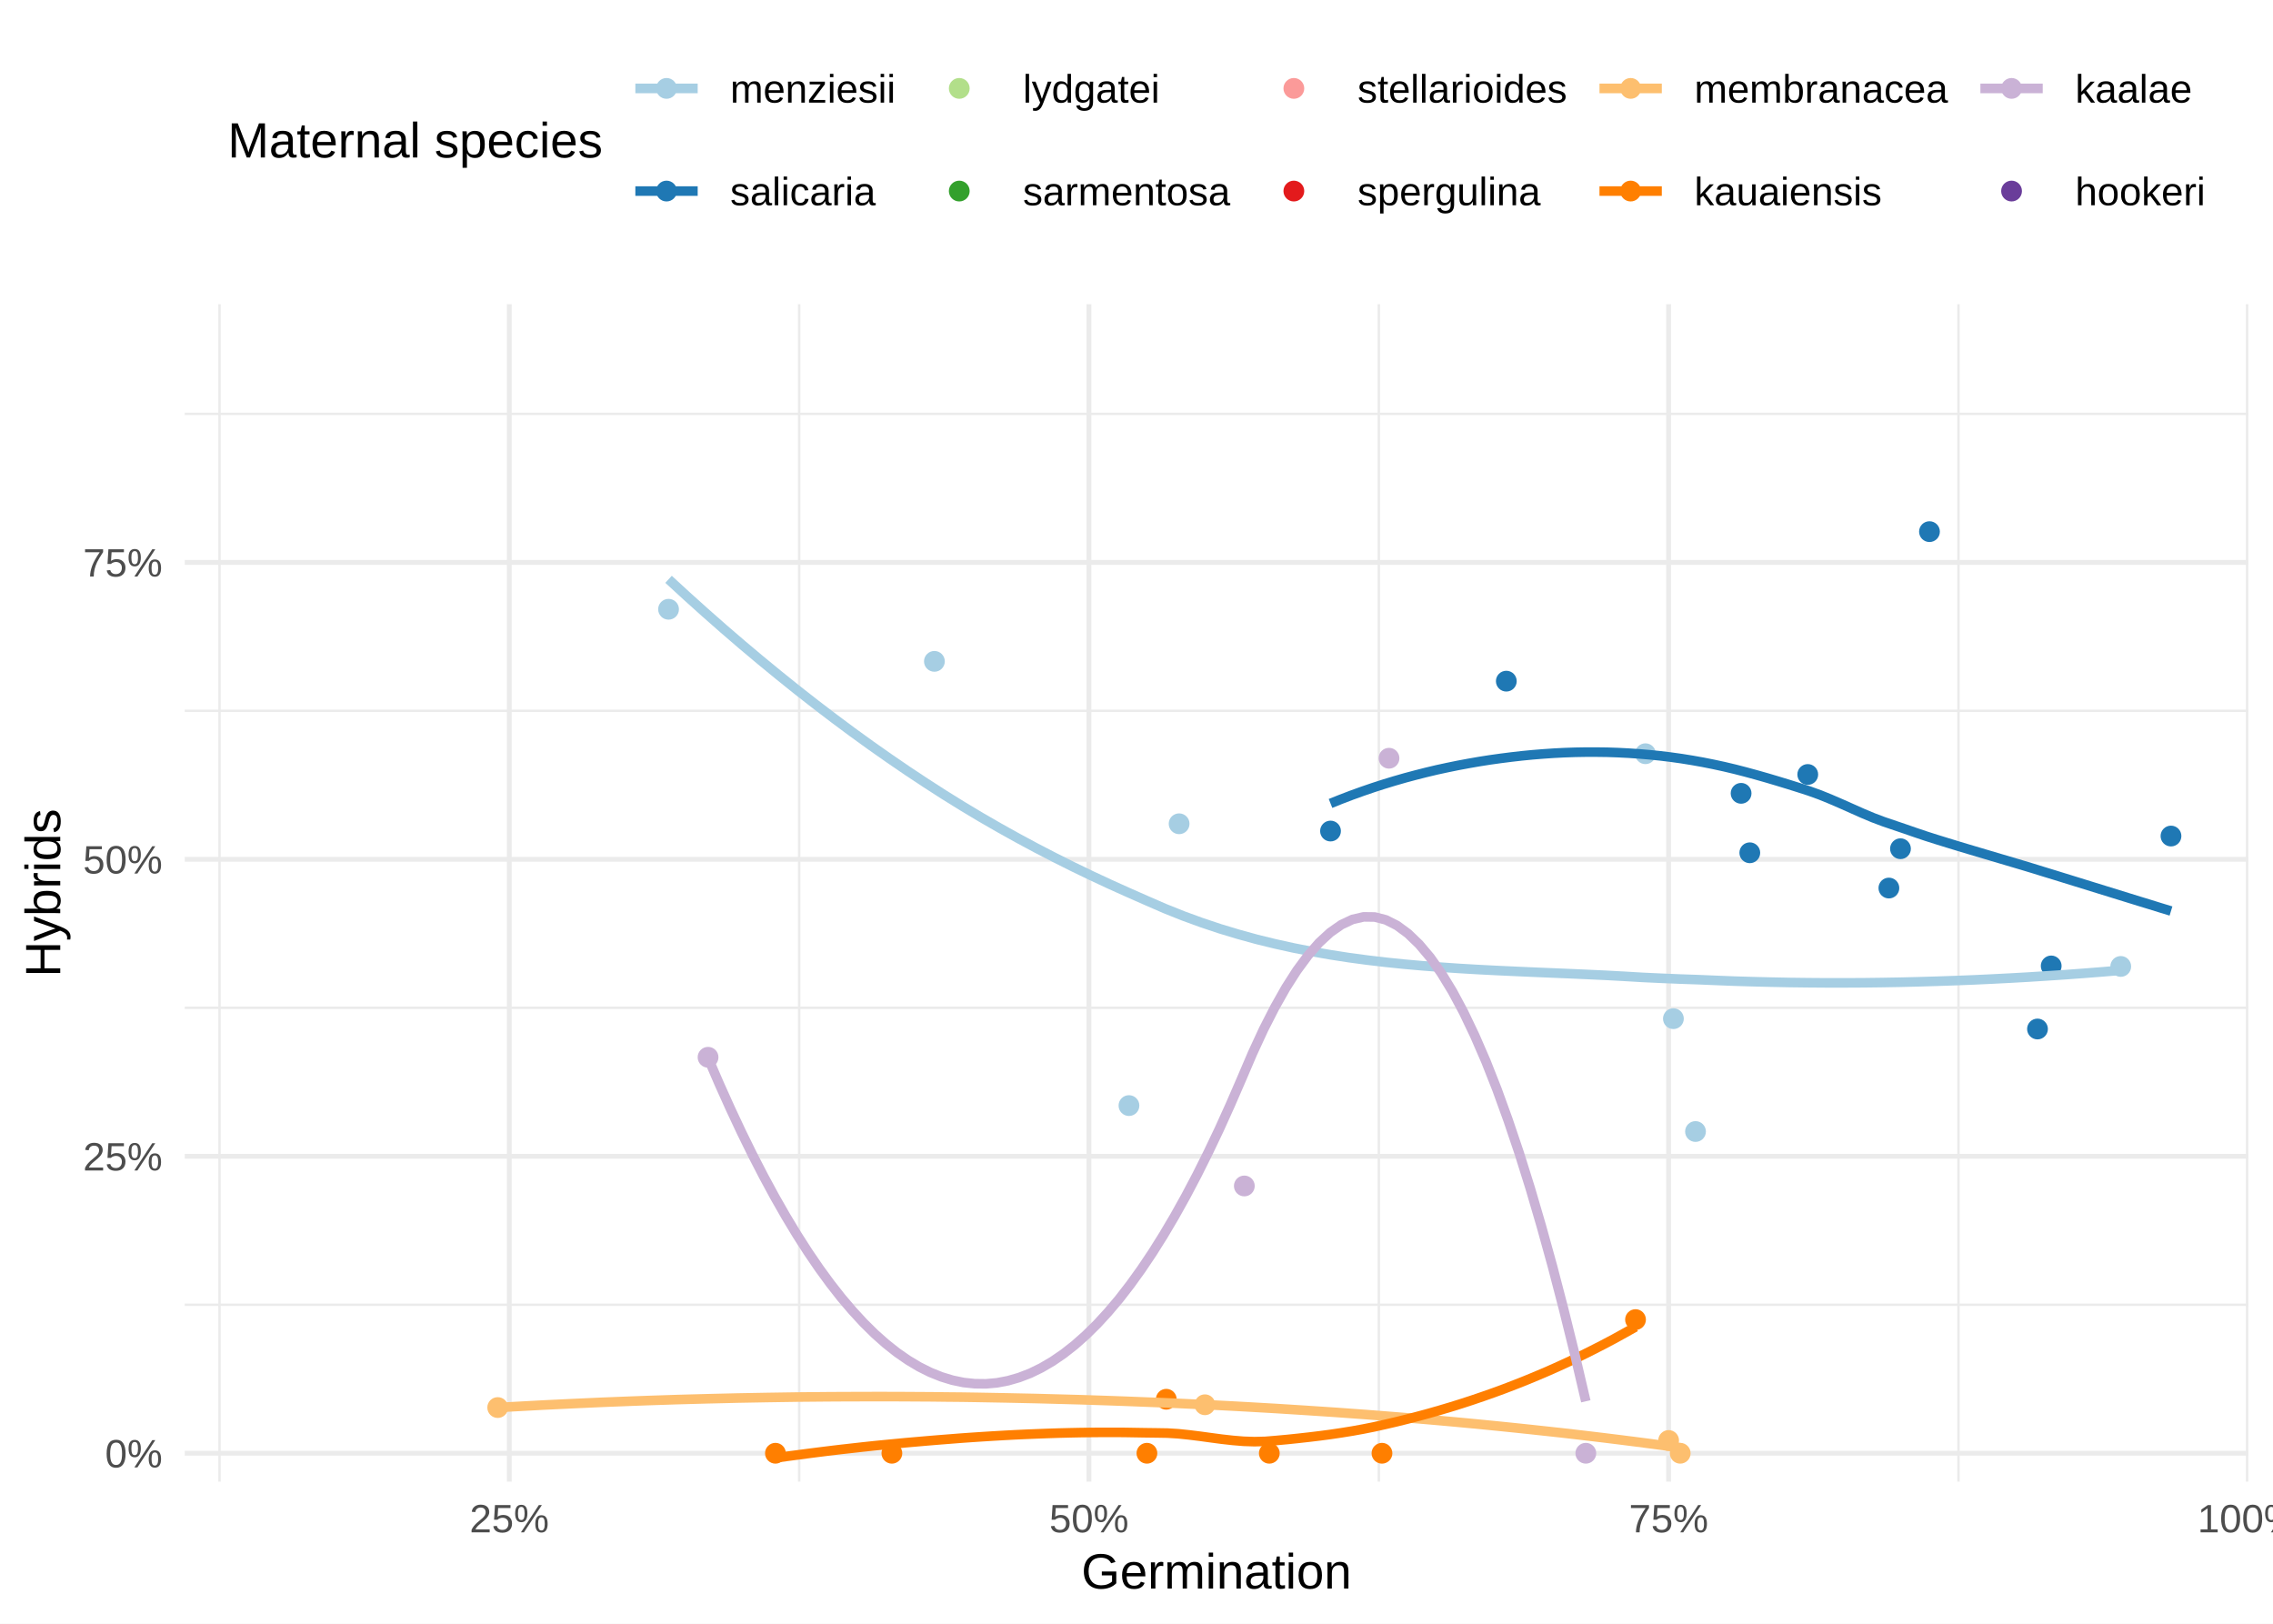
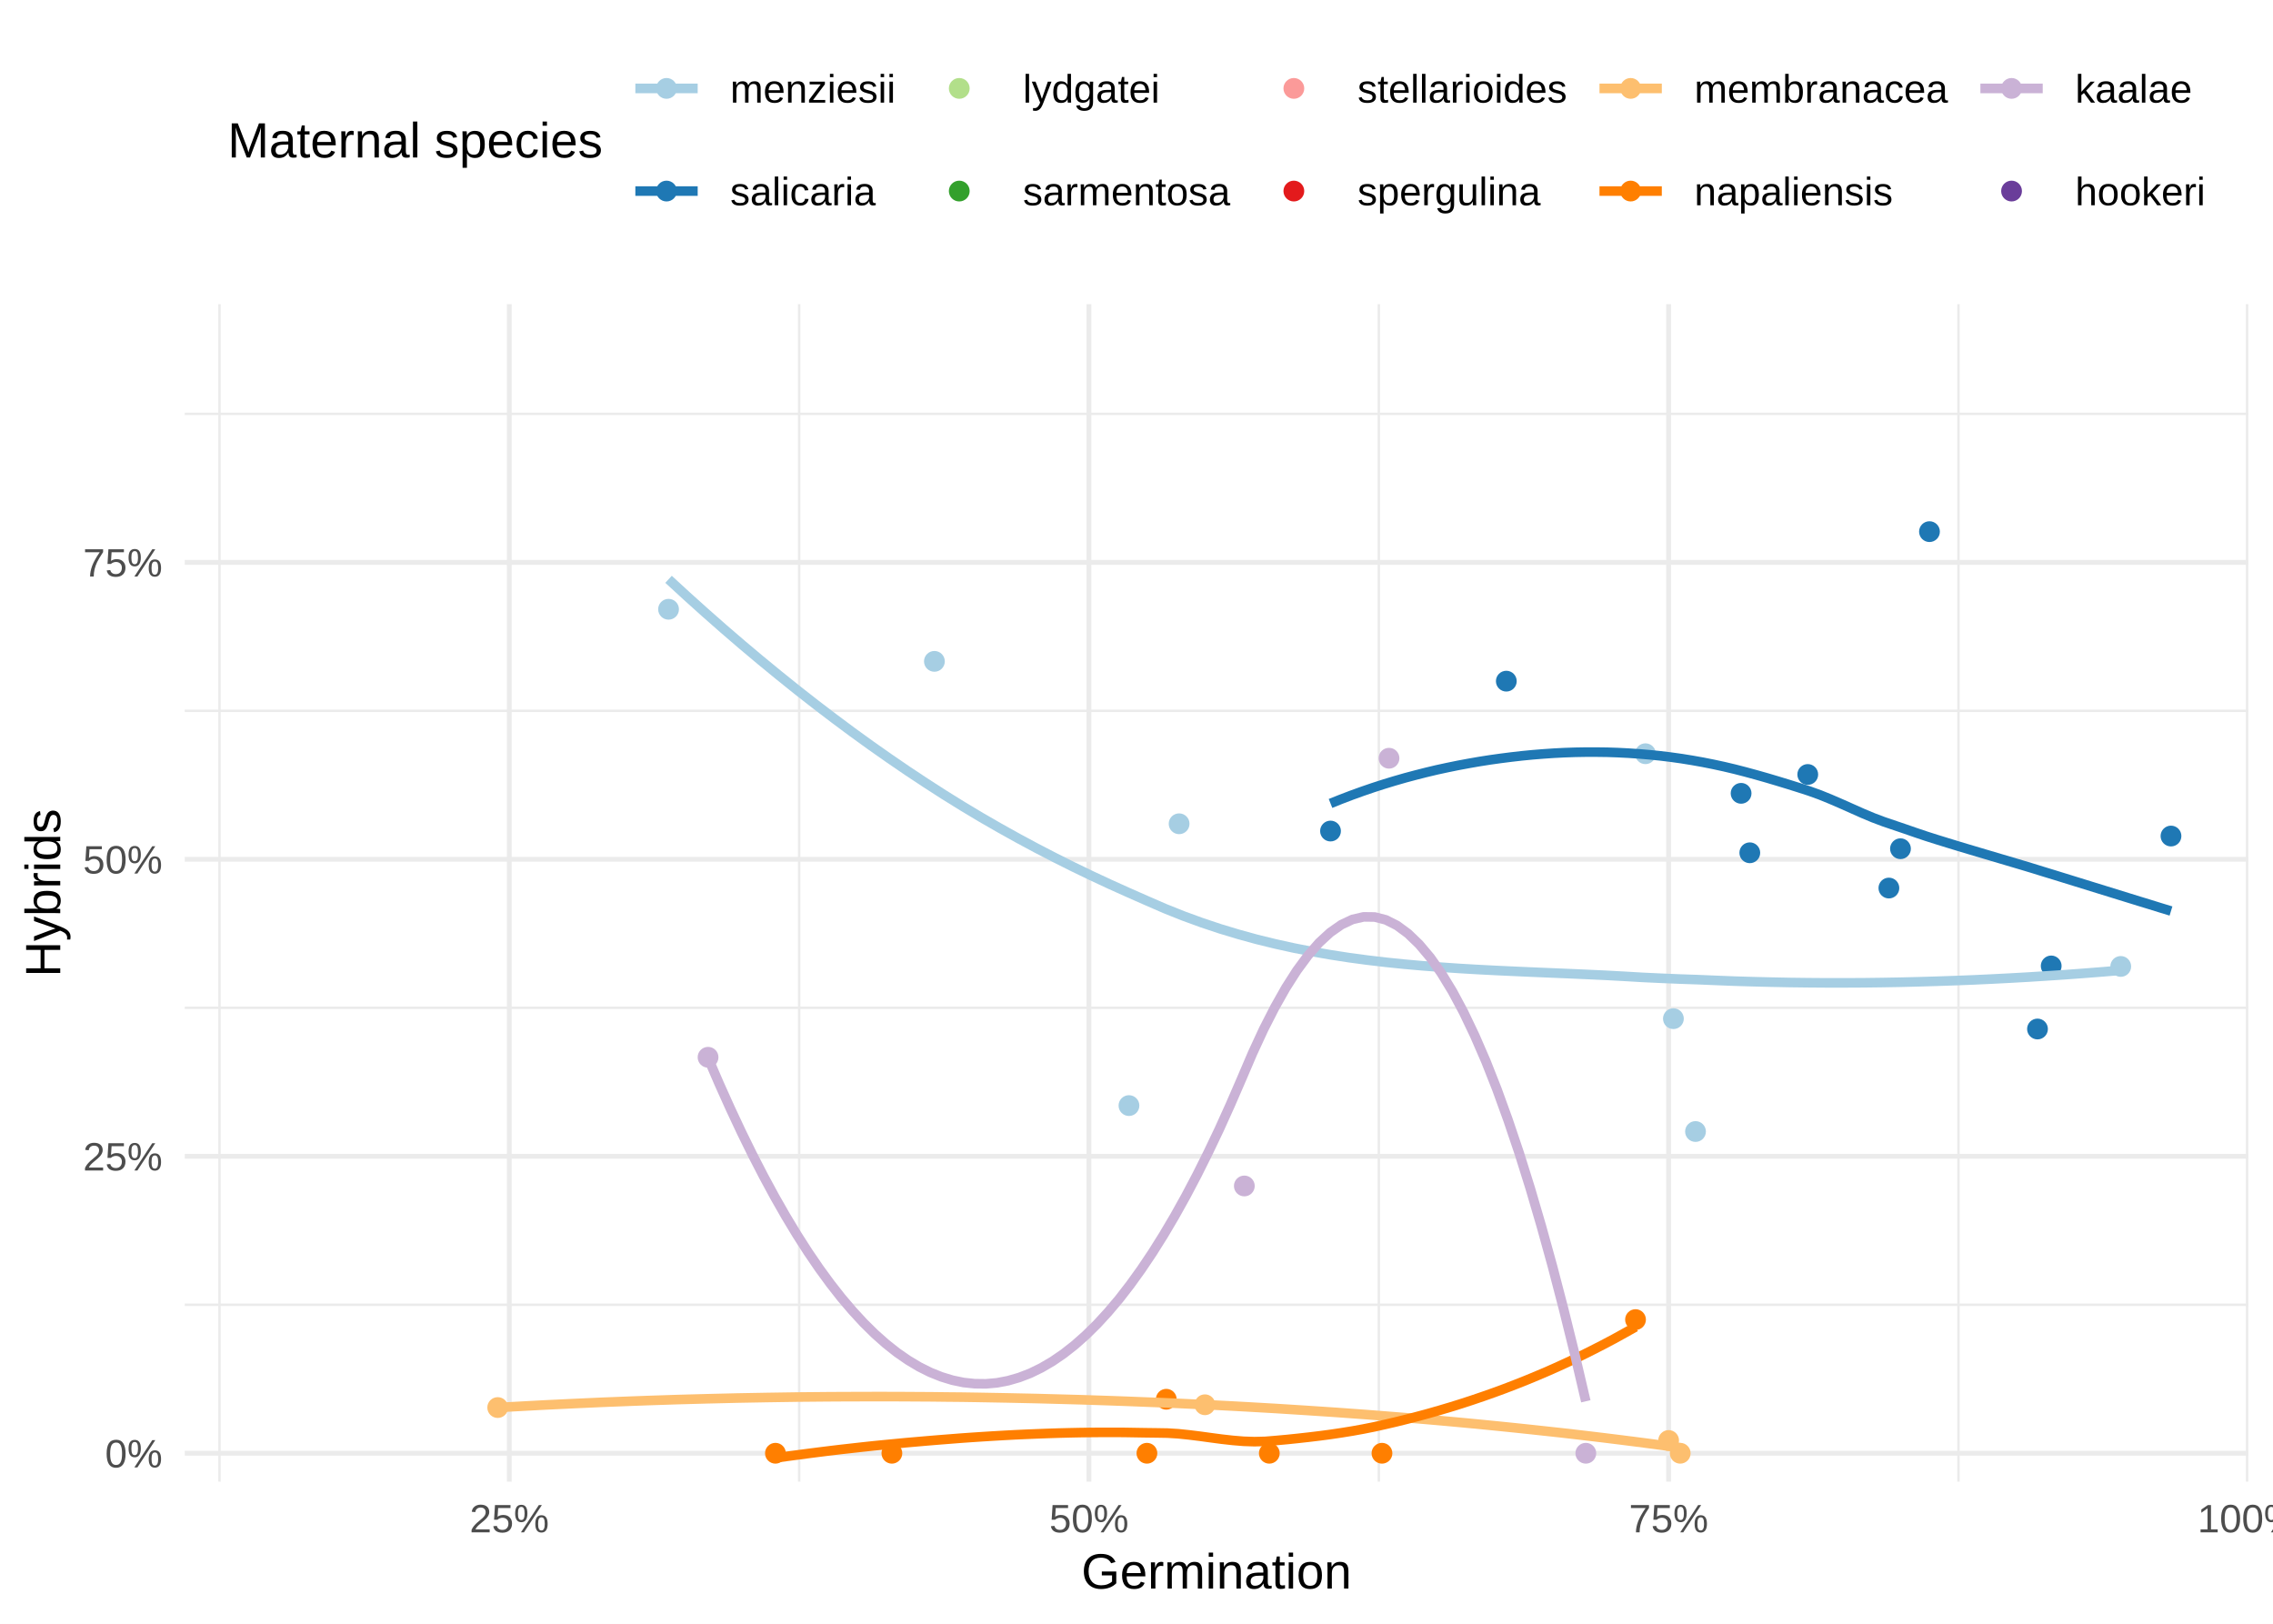
<svg xmlns="http://www.w3.org/2000/svg" width="504.00pt" height="360.00pt" viewBox="0 0 504.00 360.00">
  <g class="svglite">
    <defs>
      <style type="text/css">
    .svglite line, .svglite polyline, .svglite polygon, .svglite path, .svglite rect, .svglite circle {
      fill: none;
      stroke: #000000;
      stroke-linecap: round;
      stroke-linejoin: round;
      stroke-miterlimit: 10.00;
    }
    .svglite text {
      white-space: pre;
    }
    .svglite g.glyphgroup path {
      fill: inherit;
      stroke: none;
    }
  </style>
    </defs>
    <rect width="100%" height="100%" style="stroke: none; fill: #FFFFFF;" />
    <defs>
      <clipPath id="cpMC4wMHw1MDQuMDB8MC4wMHwzNjAuMDA=">
        <rect x="0.00" y="0.00" width="504.00" height="360.00" />
      </clipPath>
    </defs>
    <g clip-path="url(#cpMC4wMHw1MDQuMDB8MC4wMHwzNjAuMDA=)">
- </g>
+       <rect x="0.00" y="0.00" width="504.00" height="360.00" style="stroke-width: 1.07; stroke: none; fill: #FFFFFF;" />
+     </g>
    <defs>
      <clipPath id="cpNDAuOTZ8NDk4LjUyfDY3LjQ0fDMyOC41MA==">
        <rect x="40.96" y="67.44" width="457.57" height="261.07" />
      </clipPath>
    </defs>
    <g clip-path="url(#cpNDAuOTZ8NDk4LjUyfDY3LjQ0fDMyOC41MA==)">
      <polyline points="40.96,289.28 498.52,289.28 " style="stroke-width: 0.53; stroke: #EBEBEB; stroke-linecap: butt;" />
      <polyline points="40.96,223.44 498.52,223.44 " style="stroke-width: 0.53; stroke: #EBEBEB; stroke-linecap: butt;" />
      <polyline points="40.96,157.60 498.52,157.60 " style="stroke-width: 0.53; stroke: #EBEBEB; stroke-linecap: butt;" />
      <polyline points="40.96,91.76 498.52,91.76 " style="stroke-width: 0.53; stroke: #EBEBEB; stroke-linecap: butt;" />
      <polyline points="48.67,328.50 48.67,67.44 " style="stroke-width: 0.53; stroke: #EBEBEB; stroke-linecap: butt;" />
      <polyline points="177.20,328.50 177.20,67.44 " style="stroke-width: 0.53; stroke: #EBEBEB; stroke-linecap: butt;" />
      <polyline points="305.73,328.50 305.73,67.44 " style="stroke-width: 0.53; stroke: #EBEBEB; stroke-linecap: butt;" />
      <polyline points="434.26,328.50 434.26,67.44 " style="stroke-width: 0.53; stroke: #EBEBEB; stroke-linecap: butt;" />
      <polyline points="40.96,322.20 498.52,322.20 " style="stroke-width: 1.07; stroke: #EBEBEB; stroke-linecap: butt;" />
      <polyline points="40.96,256.36 498.52,256.36 " style="stroke-width: 1.07; stroke: #EBEBEB; stroke-linecap: butt;" />
      <polyline points="40.96,190.52 498.52,190.52 " style="stroke-width: 1.07; stroke: #EBEBEB; stroke-linecap: butt;" />
      <polyline points="40.96,124.68 498.52,124.68 " style="stroke-width: 1.07; stroke: #EBEBEB; stroke-linecap: butt;" />
      <polyline points="112.93,328.50 112.93,67.44 " style="stroke-width: 1.07; stroke: #EBEBEB; stroke-linecap: butt;" />
      <polyline points="241.46,328.50 241.46,67.44 " style="stroke-width: 1.07; stroke: #EBEBEB; stroke-linecap: butt;" />
      <polyline points="369.99,328.50 369.99,67.44 " style="stroke-width: 1.07; stroke: #EBEBEB; stroke-linecap: butt;" />
      <polyline points="498.52,328.50 498.52,67.44 " style="stroke-width: 1.07; stroke: #EBEBEB; stroke-linecap: butt;" />
      <circle cx="148.24" cy="135.08" r="1.95" style="stroke-width: 0.71; stroke: #A6CEE3; fill: #A6CEE3;" />
      <circle cx="421.40" cy="188.17" r="1.95" style="stroke-width: 0.71; stroke: #1F78B4; fill: #1F78B4;" />
      <circle cx="334.00" cy="151.02" r="1.95" style="stroke-width: 0.71; stroke: #1F78B4; fill: #1F78B4;" />
      <circle cx="400.84" cy="171.71" r="1.95" style="stroke-width: 0.71; stroke: #1F78B4; fill: #1F78B4;" />
      <circle cx="295.02" cy="184.25" r="1.95" style="stroke-width: 0.71; stroke: #1F78B4; fill: #1F78B4;" />
      <circle cx="364.85" cy="167.11" r="1.95" style="stroke-width: 0.71; stroke: #A6CEE3; fill: #A6CEE3;" />
      <circle cx="250.33" cy="245.12" r="1.95" style="stroke-width: 0.71; stroke: #A6CEE3; fill: #A6CEE3;" />
      <circle cx="207.19" cy="146.63" r="1.95" style="stroke-width: 0.71; stroke: #A6CEE3; fill: #A6CEE3;" />
      <circle cx="427.83" cy="117.87" r="1.95" style="stroke-width: 0.71; stroke: #1F78B4; fill: #1F78B4;" />
      <circle cx="481.38" cy="185.36" r="1.95" style="stroke-width: 0.71; stroke: #1F78B4; fill: #1F78B4;" />
      <circle cx="387.99" cy="189.07" r="1.95" style="stroke-width: 0.71; stroke: #1F78B4; fill: #1F78B4;" />
      <circle cx="371.05" cy="225.85" r="1.95" style="stroke-width: 0.71; stroke: #A6CEE3; fill: #A6CEE3;" />
      <circle cx="375.95" cy="250.87" r="1.95" style="stroke-width: 0.71; stroke: #A6CEE3; fill: #A6CEE3;" />
      <circle cx="261.45" cy="182.64" r="1.95" style="stroke-width: 0.71; stroke: #A6CEE3; fill: #A6CEE3;" />
      <circle cx="470.24" cy="214.27" r="1.95" style="stroke-width: 0.71; stroke: #A6CEE3; fill: #A6CEE3;" />
      <circle cx="418.83" cy="196.89" r="1.95" style="stroke-width: 0.71; stroke: #1F78B4; fill: #1F78B4;" />
      <circle cx="386.06" cy="175.89" r="1.95" style="stroke-width: 0.71; stroke: #1F78B4; fill: #1F78B4;" />
      <circle cx="451.78" cy="228.14" r="1.95" style="stroke-width: 0.71; stroke: #1F78B4; fill: #1F78B4;" />
      <circle cx="454.82" cy="214.16" r="1.95" style="stroke-width: 0.71; stroke: #1F78B4; fill: #1F78B4;" />
      <circle cx="307.99" cy="168.11" r="1.95" style="stroke-width: 0.71; stroke: #CAB2D6; fill: #CAB2D6;" />
      <circle cx="157.00" cy="234.41" r="1.95" style="stroke-width: 0.71; stroke: #CAB2D6; fill: #CAB2D6;" />
      <circle cx="351.63" cy="322.20" r="1.95" style="stroke-width: 0.71; stroke: #CAB2D6; fill: #CAB2D6;" />
      <circle cx="275.91" cy="262.94" r="1.95" style="stroke-width: 0.71; stroke: #CAB2D6; fill: #CAB2D6;" />
      <circle cx="254.31" cy="322.20" r="1.95" style="stroke-width: 0.71; stroke: #FF7F00; fill: #FF7F00;" />
      <circle cx="258.60" cy="310.23" r="1.95" style="stroke-width: 0.71; stroke: #FF7F00; fill: #FF7F00;" />
      <circle cx="306.43" cy="322.20" r="1.95" style="stroke-width: 0.71; stroke: #FF7F00; fill: #FF7F00;" />
      <circle cx="369.99" cy="319.37" r="1.95" style="stroke-width: 0.71; stroke: #FDBF6F; fill: #FDBF6F;" />
      <circle cx="267.17" cy="311.45" r="1.95" style="stroke-width: 0.71; stroke: #FDBF6F; fill: #FDBF6F;" />
      <circle cx="372.56" cy="322.20" r="1.95" style="stroke-width: 0.71; stroke: #FDBF6F; fill: #FDBF6F;" />
      <circle cx="171.94" cy="322.20" r="1.95" style="stroke-width: 0.71; stroke: #FF7F00; fill: #FF7F00;" />
      <circle cx="281.45" cy="322.20" r="1.95" style="stroke-width: 0.71; stroke: #FF7F00; fill: #FF7F00;" />
      <circle cx="362.65" cy="292.57" r="1.95" style="stroke-width: 0.71; stroke: #FF7F00; fill: #FF7F00;" />
      <circle cx="197.76" cy="322.20" r="1.95" style="stroke-width: 0.71; stroke: #FF7F00; fill: #FF7F00;" />
      <circle cx="110.36" cy="312.07" r="1.95" style="stroke-width: 0.71; stroke: #FDBF6F; fill: #FDBF6F;" />
      <polyline points="148.24,128.44 152.32,132.19 156.39,135.85 160.47,139.44 164.55,142.95 168.62,146.37 172.70,149.72 176.77,152.99 180.85,156.18 184.93,159.29 189.00,162.32 193.08,165.27 197.15,168.13 201.23,170.92 205.31,173.62 209.38,176.24 213.46,178.77 217.53,181.21 221.61,183.56 225.69,185.83 229.76,188.02 233.84,190.13 237.91,192.17 241.99,194.14 246.07,196.04 250.14,197.87 254.22,199.67 258.29,201.44 262.37,203.07 266.45,204.56 270.52,205.92 274.60,207.15 278.67,208.27 282.75,209.27 286.83,210.17 290.90,210.97 294.98,211.68 299.05,212.31 303.13,212.86 307.21,213.34 311.28,213.76 315.36,214.12 319.43,214.43 323.51,214.71 327.58,214.95 331.66,215.16 335.74,215.35 339.81,215.53 343.89,215.70 347.96,215.87 352.04,216.05 356.12,216.24 360.19,216.46 364.27,216.70 368.34,216.89 372.42,217.06 376.50,217.20 380.57,217.37 384.65,217.53 388.72,217.65 392.80,217.75 396.88,217.83 400.95,217.88 405.03,217.91 409.10,217.91 413.18,217.89 417.26,217.84 421.33,217.77 425.41,217.67 429.48,217.55 433.56,217.41 437.64,217.25 441.71,217.06 445.79,216.85 449.86,216.62 453.94,216.36 458.02,216.09 462.09,215.79 466.17,215.47 470.24,215.13 " style="stroke-width: 2.13; stroke: #A6CEE3; stroke-linecap: butt;" />
      <polyline points="295.02,178.13 297.37,177.19 299.73,176.29 302.09,175.44 304.45,174.63 306.81,173.87 309.17,173.15 311.53,172.47 313.89,171.84 316.25,171.24 318.61,170.68 320.97,170.17 323.32,169.69 325.68,169.25 328.04,168.84 330.40,168.47 332.76,168.14 335.12,167.84 337.48,167.57 339.84,167.34 342.20,167.15 344.56,166.99 346.92,166.87 349.27,166.79 351.63,166.75 353.99,166.75 356.35,166.78 358.71,166.86 361.07,166.98 363.43,167.14 365.79,167.34 368.15,167.58 370.51,167.87 372.87,168.20 375.22,168.58 377.58,169.00 379.94,169.47 382.30,169.98 384.66,170.54 387.02,171.15 389.38,171.79 391.74,172.46 394.10,173.16 396.46,173.88 398.82,174.62 401.17,175.38 403.53,176.23 405.89,177.19 408.25,178.21 410.61,179.26 412.97,180.31 415.33,181.30 417.69,182.19 420.05,182.99 422.41,183.79 424.77,184.61 427.12,185.40 429.48,186.15 431.84,186.88 434.20,187.60 436.56,188.31 438.92,189.01 441.28,189.71 443.64,190.41 446.00,191.11 448.36,191.81 450.72,192.52 453.07,193.25 455.43,193.97 457.79,194.70 460.15,195.43 462.51,196.16 464.87,196.89 467.23,197.62 469.59,198.35 471.95,199.08 474.31,199.81 476.67,200.53 479.02,201.26 481.38,201.98 " style="stroke-width: 2.13; stroke: #1F78B4; stroke-linecap: butt;" />
      <polyline points="110.36,312.07 113.68,311.88 117.00,311.70 120.32,311.52 123.64,311.36 126.96,311.20 130.28,311.05 133.59,310.90 136.91,310.77 140.23,310.64 143.55,310.52 146.87,310.41 150.19,310.30 153.51,310.21 156.83,310.12 160.15,310.04 163.47,309.96 166.78,309.90 170.10,309.84 173.42,309.79 176.74,309.74 180.06,309.71 183.38,309.68 186.70,309.66 190.02,309.65 193.34,309.64 196.66,309.64 199.97,309.65 203.29,309.67 206.61,309.69 209.93,309.73 213.25,309.76 216.57,309.81 219.89,309.87 223.21,309.93 226.53,310.00 229.84,310.07 233.16,310.16 236.48,310.25 239.80,310.34 243.12,310.45 246.44,310.56 249.76,310.68 253.08,310.81 256.40,310.94 259.72,311.08 263.03,311.23 266.35,311.39 269.67,311.55 272.99,311.72 276.31,311.90 279.63,312.09 282.95,312.28 286.27,312.49 289.59,312.70 292.91,312.92 296.22,313.14 299.54,313.38 302.86,313.62 306.18,313.88 309.50,314.14 312.82,314.41 316.14,314.69 319.46,314.98 322.78,315.28 326.10,315.59 329.41,315.91 332.73,316.24 336.05,316.58 339.37,316.93 342.69,317.29 346.01,317.65 349.33,318.03 352.65,318.42 355.97,318.82 359.29,319.23 362.60,319.65 365.92,320.08 369.24,320.53 372.56,320.98 " style="stroke-width: 2.13; stroke: #FDBF6F; stroke-linecap: butt;" />
      <polyline points="171.94,323.24 174.36,322.90 176.77,322.58 179.18,322.26 181.60,321.95 184.01,321.65 186.43,321.36 188.84,321.09 191.25,320.82 193.67,320.56 196.08,320.32 198.50,320.09 200.91,319.86 203.32,319.65 205.74,319.44 208.15,319.24 210.57,319.05 212.98,318.86 215.39,318.69 217.81,318.53 220.22,318.38 222.64,318.24 225.05,318.11 227.46,318.00 229.88,317.90 232.29,317.81 234.71,317.73 237.12,317.67 239.53,317.62 241.95,317.59 244.36,317.57 246.78,317.57 249.19,317.58 251.60,317.62 254.02,317.66 256.43,317.69 258.85,317.73 261.26,317.88 263.67,318.13 266.09,318.43 268.50,318.76 270.92,319.08 273.33,319.35 275.74,319.55 278.16,319.63 280.57,319.57 282.99,319.37 285.40,319.15 287.81,318.90 290.23,318.63 292.64,318.34 295.06,318.02 297.47,317.66 299.88,317.27 302.30,316.83 304.71,316.35 307.12,315.81 309.54,315.25 311.95,314.65 314.37,314.02 316.78,313.37 319.19,312.68 321.61,311.96 324.02,311.21 326.44,310.42 328.85,309.60 331.26,308.75 333.68,307.86 336.09,306.93 338.51,305.97 340.92,304.97 343.33,303.94 345.75,302.86 348.16,301.75 350.58,300.59 352.99,299.39 355.40,298.16 357.82,296.88 360.23,295.55 362.65,294.19 " style="stroke-width: 2.13; stroke: #FF7F00; stroke-linecap: butt;" />
      <polyline points="157.00,234.55 159.46,240.26 161.93,245.75 164.39,251.00 166.85,256.01 169.32,260.80 171.78,265.35 174.24,269.66 176.71,273.75 179.17,277.59 181.64,281.21 184.10,284.58 186.56,287.72 189.03,290.62 191.49,293.29 193.95,295.72 196.42,297.91 198.88,299.86 201.35,301.57 203.81,303.04 206.27,304.27 208.74,305.26 211.20,306.01 213.66,306.52 216.13,306.78 218.59,306.81 221.05,306.59 223.52,306.12 225.98,305.41 228.45,304.46 230.91,303.26 233.37,301.82 235.84,300.13 238.30,298.20 240.76,296.02 243.23,293.59 245.69,290.91 248.16,287.99 250.62,284.81 253.08,281.39 255.55,277.71 258.01,273.79 260.47,269.62 262.94,265.19 265.40,260.52 267.86,255.59 270.33,250.41 272.79,244.97 275.26,239.28 277.72,233.53 280.18,228.21 282.65,223.37 285.11,219.01 287.57,215.16 290.04,211.82 292.50,209.00 294.97,206.73 297.43,205.01 299.89,203.85 302.36,203.28 304.82,203.31 307.28,203.94 309.75,205.18 312.21,206.99 314.67,209.36 317.14,212.29 319.60,215.78 322.07,219.83 324.53,224.43 326.99,229.58 329.46,235.27 331.92,241.51 334.38,248.30 336.85,255.62 339.31,263.47 341.77,271.86 344.24,280.78 346.70,290.22 349.17,300.19 351.63,310.68 " style="stroke-width: 2.13; stroke: #CAB2D6; stroke-linecap: butt;" />
    </g>
    <g clip-path="url(#cpMC4wMHw1MDQuMDB8MC4wMHwzNjAuMDA=)">
      <text x="36.02" y="325.35" text-anchor="end" style="font-size: 8.80px;fill: #4D4D4D; font-family: &quot;Arial&quot;;">0%</text>
      <text x="36.02" y="259.51" text-anchor="end" style="font-size: 8.80px;fill: #4D4D4D; font-family: &quot;Arial&quot;;">25%</text>
      <text x="36.02" y="193.67" text-anchor="end" style="font-size: 8.80px;fill: #4D4D4D; font-family: &quot;Arial&quot;;">50%</text>
      <text x="36.02" y="127.83" text-anchor="end" style="font-size: 8.80px;fill: #4D4D4D; font-family: &quot;Arial&quot;;">75%</text>
      <text x="112.93" y="339.74" text-anchor="middle" style="font-size: 8.80px;fill: #4D4D4D; font-family: &quot;Arial&quot;;">25%</text>
      <text x="241.46" y="339.74" text-anchor="middle" style="font-size: 8.80px;fill: #4D4D4D; font-family: &quot;Arial&quot;;">50%</text>
      <text x="369.99" y="339.74" text-anchor="middle" style="font-size: 8.80px;fill: #4D4D4D; font-family: &quot;Arial&quot;;">75%</text>
      <text x="498.52" y="339.74" text-anchor="middle" style="font-size: 8.80px;fill: #4D4D4D; font-family: &quot;Arial&quot;;">100%</text>
      <text x="269.74" y="352.20" text-anchor="middle" style="font-size: 11.00px; font-family: &quot;Arial&quot;;">Germination</text>
      <text transform="translate(13.36,197.97) rotate(-90)" text-anchor="middle" style="font-size: 11.00px; font-family: &quot;Arial&quot;;">Hybrids</text>
      <text x="50.48" y="34.92" style="font-size: 11.00px; font-family: &quot;Arial&quot;;">Maternal species</text>
      <circle cx="147.79" cy="19.60" r="1.95" style="stroke-width: 0.71; stroke: #A6CEE3; fill: #A6CEE3;" />
      <line x1="140.88" y1="19.60" x2="154.70" y2="19.60" style="stroke-width: 2.13; stroke: #A6CEE3; stroke-linecap: butt;" />
      <circle cx="147.79" cy="42.36" r="1.95" style="stroke-width: 0.71; stroke: #1F78B4; fill: #1F78B4;" />
      <line x1="140.88" y1="42.36" x2="154.70" y2="42.36" style="stroke-width: 2.13; stroke: #1F78B4; stroke-linecap: butt;" />
      <circle cx="212.70" cy="19.60" r="1.95" style="stroke-width: 0.71; stroke: #B2DF8A; fill: #B2DF8A;" />
      <circle cx="212.70" cy="42.36" r="1.95" style="stroke-width: 0.71; stroke: #33A02C; fill: #33A02C;" />
      <circle cx="286.89" cy="19.60" r="1.95" style="stroke-width: 0.71; stroke: #FB9A99; fill: #FB9A99;" />
      <circle cx="286.89" cy="42.36" r="1.95" style="stroke-width: 0.71; stroke: #E31A1C; fill: #E31A1C;" />
      <circle cx="361.57" cy="19.60" r="1.95" style="stroke-width: 0.71; stroke: #FDBF6F; fill: #FDBF6F;" />
      <line x1="354.66" y1="19.60" x2="368.48" y2="19.60" style="stroke-width: 2.13; stroke: #FDBF6F; stroke-linecap: butt;" />
      <circle cx="361.57" cy="42.36" r="1.95" style="stroke-width: 0.71; stroke: #FF7F00; fill: #FF7F00;" />
      <line x1="354.66" y1="42.36" x2="368.48" y2="42.36" style="stroke-width: 2.13; stroke: #FF7F00; stroke-linecap: butt;" />
      <circle cx="446.03" cy="19.60" r="1.95" style="stroke-width: 0.71; stroke: #CAB2D6; fill: #CAB2D6;" />
      <line x1="439.12" y1="19.60" x2="452.94" y2="19.60" style="stroke-width: 2.13; stroke: #CAB2D6; stroke-linecap: butt;" />
      <circle cx="446.03" cy="42.36" r="1.95" style="stroke-width: 0.71; stroke: #6A3D9A; fill: #6A3D9A;" />
      <text x="161.91" y="22.75" style="font-size: 8.80px; font-family: &quot;Arial&quot;;">menziesii</text>
      <text x="161.91" y="45.51" style="font-size: 8.80px; font-family: &quot;Arial&quot;;">salicaria</text>
      <text x="226.82" y="22.75" style="font-size: 8.80px; font-family: &quot;Arial&quot;;">lydgatei</text>
      <text x="226.82" y="45.51" style="font-size: 8.80px; font-family: &quot;Arial&quot;;">sarmentosa</text>
      <text x="301.01" y="22.75" style="font-size: 8.80px; font-family: &quot;Arial&quot;;">stellarioides</text>
      <text x="301.01" y="45.51" style="font-size: 8.80px; font-family: &quot;Arial&quot;;">spergulina</text>
      <text x="375.69" y="22.75" style="font-size: 8.80px; font-family: &quot;Arial&quot;;">membranacea</text>
-       <text x="375.69" y="45.51" style="font-size: 8.80px; font-family: &quot;Arial&quot;;">kauaiensis</text>
+       <text x="375.69" y="45.51" style="font-size: 8.80px; font-family: &quot;Arial&quot;;">napaliensis</text>
      <text x="460.15" y="22.75" style="font-size: 8.80px; font-family: &quot;Arial&quot;;">kaalae</text>
      <text x="460.15" y="45.51" style="font-size: 8.80px; font-family: &quot;Arial&quot;;">hookeri</text>
    </g>
  </g>
</svg>
